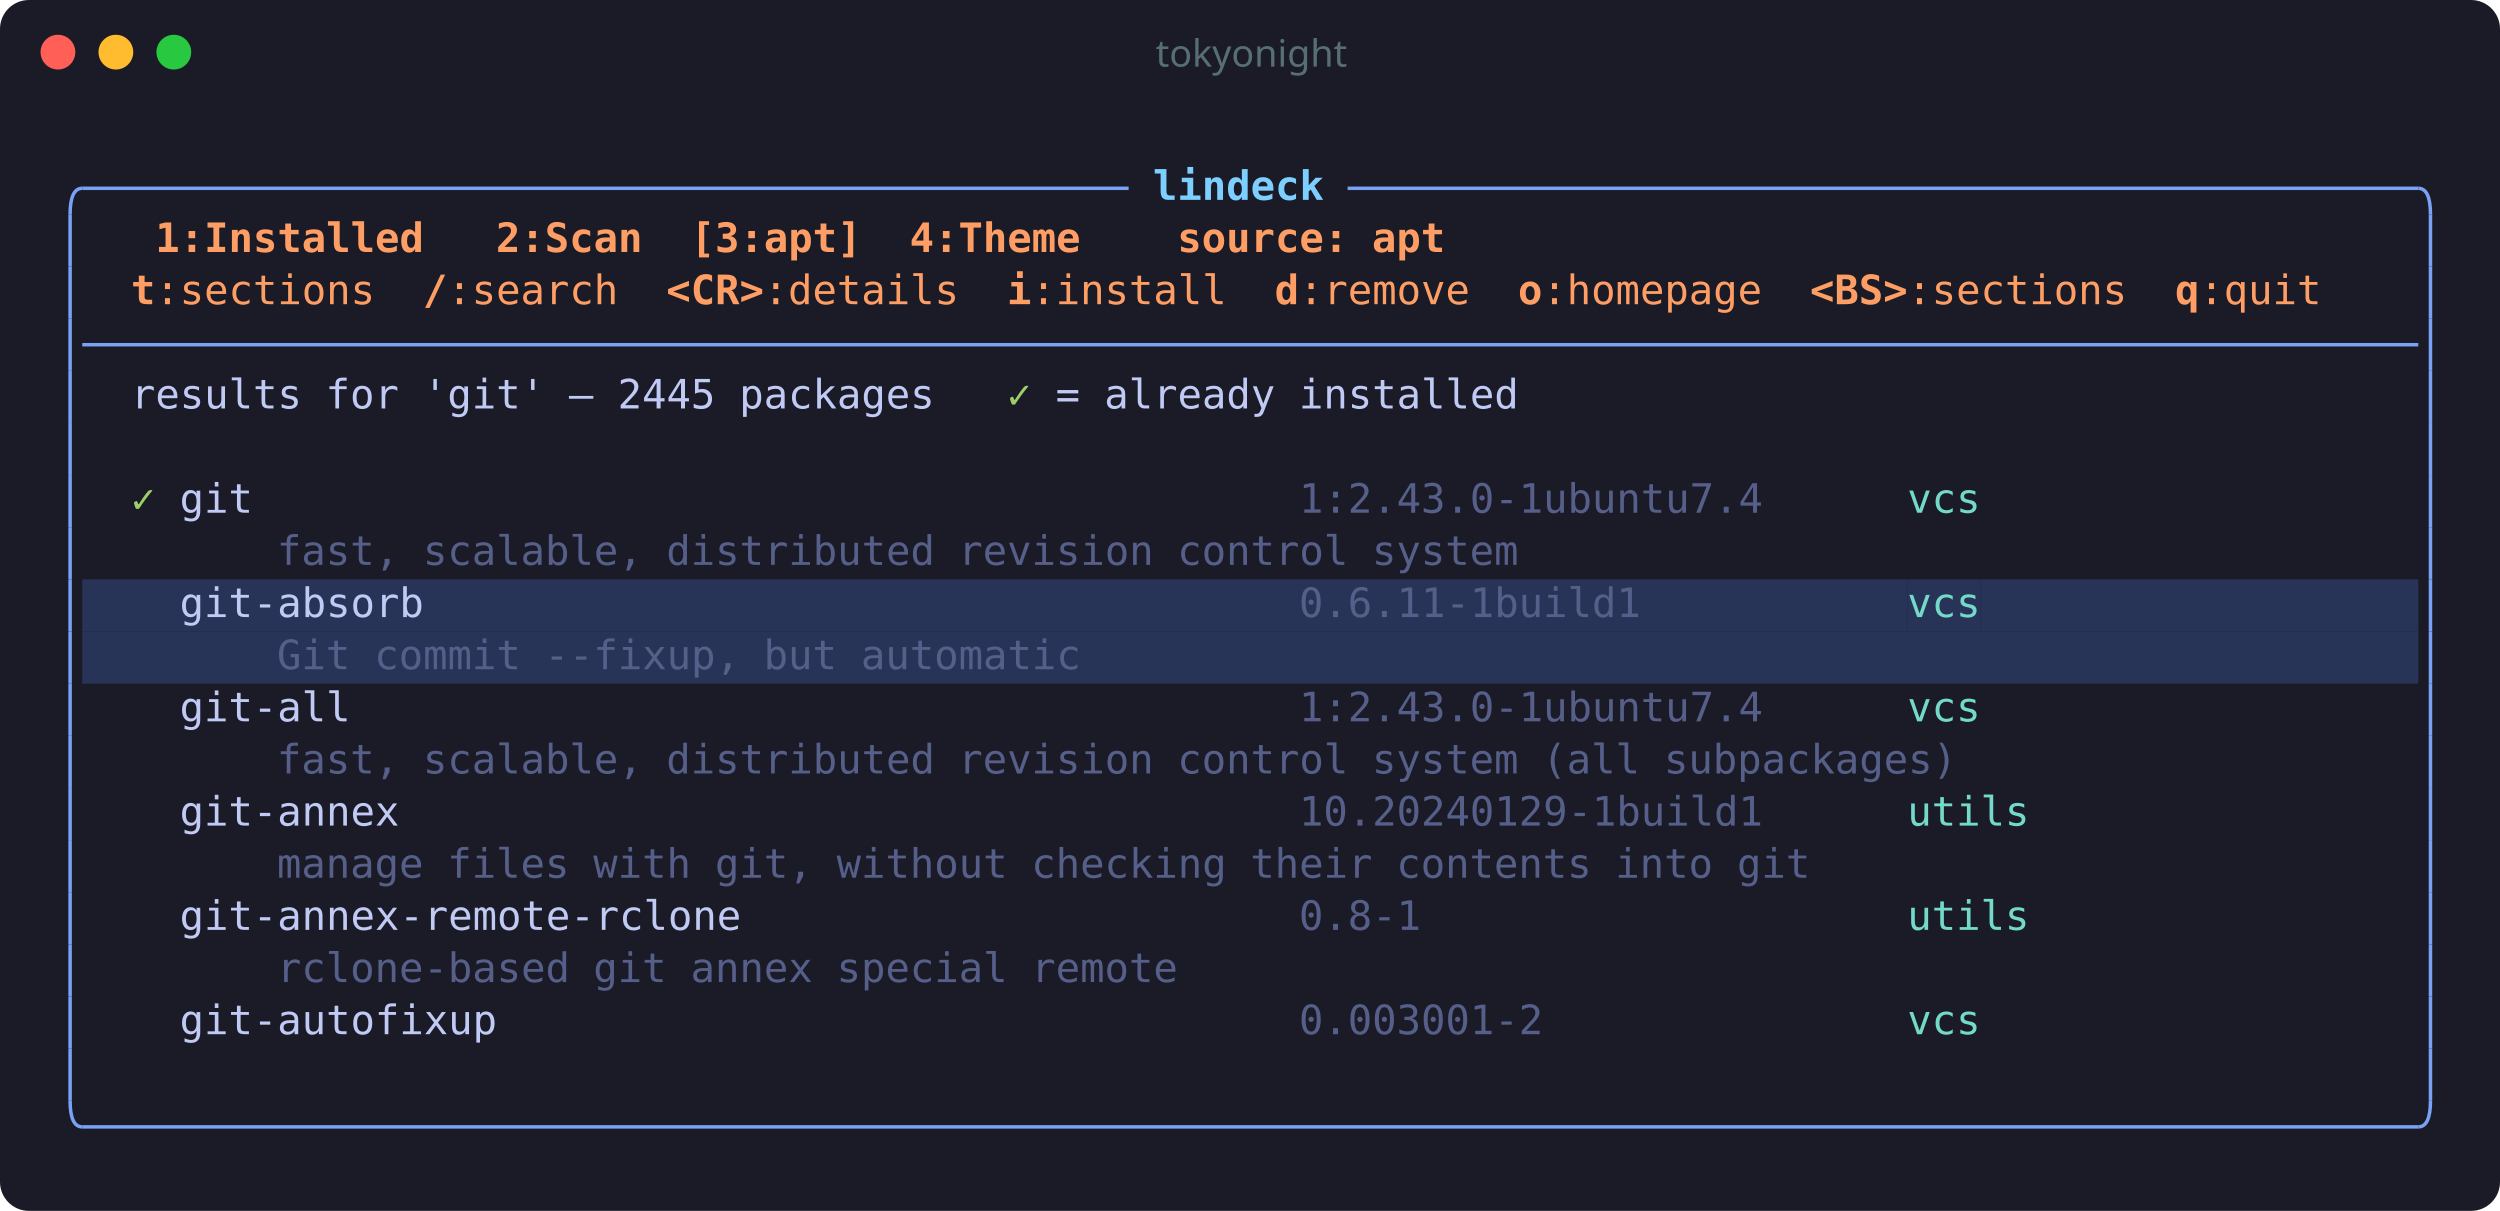
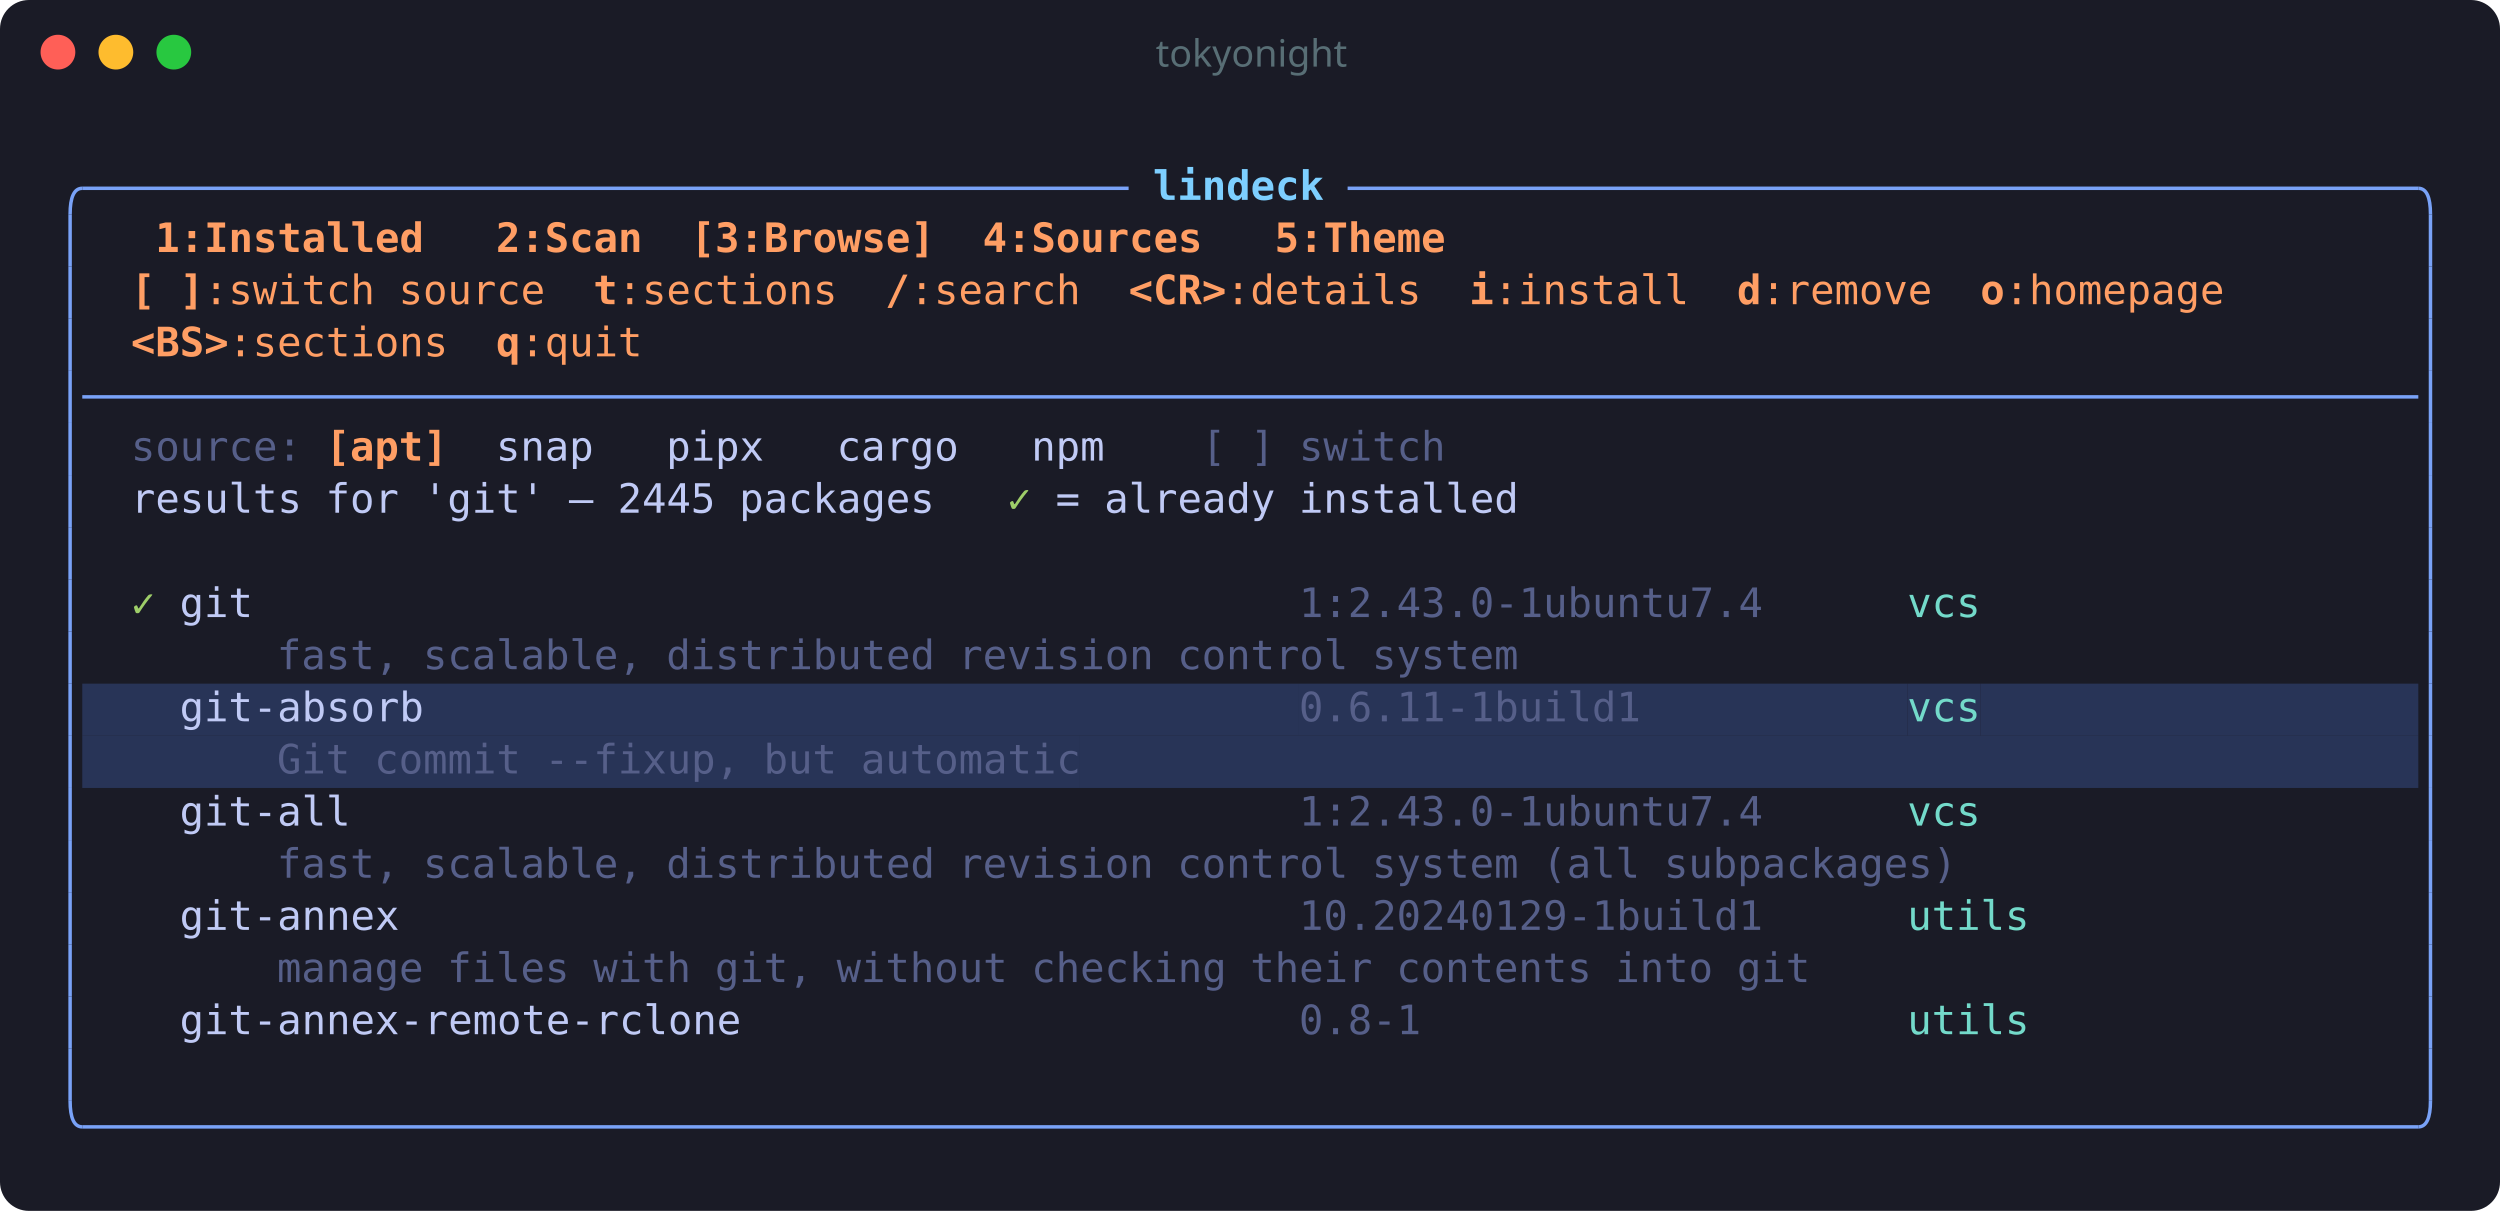
<svg xmlns="http://www.w3.org/2000/svg" width="863" height="418" viewBox="0 0 863 418">
  <rect width="100%" height="100%" rx="10" fill="#1a1b26" />
  <circle cx="20" cy="18" r="6" fill="#ff5f57" />
  <circle cx="40" cy="18" r="6" fill="#febc2e" />
  <circle cx="60" cy="18" r="6" fill="#28c840" />
  <text x="432" y="23" fill="#586e75" font-family="ui-sans-serif,system-ui,sans-serif" font-size="13" text-anchor="middle">tokyonight</text>
  <g font-family="ui-monospace,SFMono-Regular,Menlo,Consolas,'DejaVu Sans Mono',monospace" font-size="14" xml:space="preserve">
    <path d="M28.4,65.0 Q24.2,65.0 24.2,74.0" stroke="#79a2f7" stroke-width="1.2" fill="none" />
    <line x1="28.4" y1="65.0" x2="389.6" y2="65.0" stroke="#79a2f7" stroke-width="1.2" fill="none" />
    <text x="398.0" y="69.0" fill="#7dcfff" font-weight="bold" textLength="58.8" lengthAdjust="spacingAndGlyphs">lindeck</text>
    <line x1="465.2" y1="65.0" x2="834.8" y2="65.0" stroke="#79a2f7" stroke-width="1.2" fill="none" />
    <path d="M834.8,65.0 Q839.0,65.0 839.0,74.0" stroke="#79a2f7" stroke-width="1.2" fill="none" />
    <line x1="24.2" y1="74.0" x2="24.2" y2="92.0" stroke="#79a2f7" stroke-width="1.2" fill="none" />
    <text x="53.6" y="87.0" fill="#ff9e64" font-weight="bold" textLength="92.4" lengthAdjust="spacingAndGlyphs">1:Installed</text>
    <text x="171.2" y="87.0" fill="#ff9e64" font-weight="bold" textLength="50.4" lengthAdjust="spacingAndGlyphs">2:Scan</text>
-     <text x="238.4" y="87.0" fill="#ff9e64" font-weight="bold" textLength="58.8" lengthAdjust="spacingAndGlyphs">[3:apt]</text>
-     <text x="314.0" y="87.0" fill="#ff9e64" font-weight="bold" textLength="58.8" lengthAdjust="spacingAndGlyphs">4:Theme</text>
-     <text x="406.4" y="87.0" fill="#ff9e64" font-weight="bold" textLength="58.8" lengthAdjust="spacingAndGlyphs">source:</text>
-     <text x="473.6" y="87.0" fill="#ff9e64" font-weight="bold" textLength="25.2" lengthAdjust="spacingAndGlyphs">apt</text>
+     <text x="238.4" y="87.0" fill="#ff9e64" font-weight="bold" textLength="84.0" lengthAdjust="spacingAndGlyphs">[3:Browse]</text>
+     <text x="339.2" y="87.0" fill="#ff9e64" font-weight="bold" textLength="75.6" lengthAdjust="spacingAndGlyphs">4:Sources</text>
+     <text x="440.0" y="87.0" fill="#ff9e64" font-weight="bold" textLength="58.8" lengthAdjust="spacingAndGlyphs">5:Theme</text>
    <line x1="839.0" y1="74.0" x2="839.0" y2="92.0" stroke="#79a2f7" stroke-width="1.2" fill="none" />
    <line x1="24.2" y1="92.0" x2="24.2" y2="110.0" stroke="#79a2f7" stroke-width="1.2" fill="none" />
-     <text x="45.2" y="105.0" fill="#ff9e64" font-weight="bold" textLength="8.4" lengthAdjust="spacingAndGlyphs">t</text>
-     <text x="53.6" y="105.0" fill="#ff9e64" textLength="75.6" lengthAdjust="spacingAndGlyphs">:sections</text>
-     <text x="146.0" y="105.0" fill="#ff9e64" font-weight="bold" textLength="8.4" lengthAdjust="spacingAndGlyphs">/</text>
-     <text x="154.4" y="105.0" fill="#ff9e64" textLength="58.8" lengthAdjust="spacingAndGlyphs">:search</text>
-     <text x="230.0" y="105.0" fill="#ff9e64" font-weight="bold" textLength="33.6" lengthAdjust="spacingAndGlyphs">&lt;CR&gt;</text>
-     <text x="263.6" y="105.0" fill="#ff9e64" textLength="67.2" lengthAdjust="spacingAndGlyphs">:details</text>
-     <text x="347.6" y="105.0" fill="#ff9e64" font-weight="bold" textLength="8.4" lengthAdjust="spacingAndGlyphs">i</text>
-     <text x="356.0" y="105.0" fill="#ff9e64" textLength="67.2" lengthAdjust="spacingAndGlyphs">:install</text>
-     <text x="440.0" y="105.0" fill="#ff9e64" font-weight="bold" textLength="8.4" lengthAdjust="spacingAndGlyphs">d</text>
-     <text x="448.4" y="105.0" fill="#ff9e64" textLength="58.8" lengthAdjust="spacingAndGlyphs">:remove</text>
-     <text x="524.0" y="105.0" fill="#ff9e64" font-weight="bold" textLength="8.4" lengthAdjust="spacingAndGlyphs">o</text>
-     <text x="532.4" y="105.0" fill="#ff9e64" textLength="75.6" lengthAdjust="spacingAndGlyphs">:homepage</text>
-     <text x="624.8" y="105.0" fill="#ff9e64" font-weight="bold" textLength="33.6" lengthAdjust="spacingAndGlyphs">&lt;BS&gt;</text>
-     <text x="658.4" y="105.0" fill="#ff9e64" textLength="75.6" lengthAdjust="spacingAndGlyphs">:sections</text>
-     <text x="750.8" y="105.0" fill="#ff9e64" font-weight="bold" textLength="8.4" lengthAdjust="spacingAndGlyphs">q</text>
-     <text x="759.2" y="105.0" fill="#ff9e64" textLength="42.0" lengthAdjust="spacingAndGlyphs">:quit</text>
+     <text x="45.2" y="105.0" fill="#ff9e64" font-weight="bold" textLength="8.4" lengthAdjust="spacingAndGlyphs">[</text>
+     <text x="62.0" y="105.0" fill="#ff9e64" font-weight="bold" textLength="8.4" lengthAdjust="spacingAndGlyphs">]</text>
+     <text x="70.4" y="105.0" fill="#ff9e64" textLength="58.8" lengthAdjust="spacingAndGlyphs">:switch</text>
+     <text x="137.6" y="105.0" fill="#ff9e64" textLength="50.4" lengthAdjust="spacingAndGlyphs">source</text>
+     <text x="204.8" y="105.0" fill="#ff9e64" font-weight="bold" textLength="8.4" lengthAdjust="spacingAndGlyphs">t</text>
+     <text x="213.2" y="105.0" fill="#ff9e64" textLength="75.6" lengthAdjust="spacingAndGlyphs">:sections</text>
+     <text x="305.6" y="105.0" fill="#ff9e64" font-weight="bold" textLength="8.4" lengthAdjust="spacingAndGlyphs">/</text>
+     <text x="314.0" y="105.0" fill="#ff9e64" textLength="58.8" lengthAdjust="spacingAndGlyphs">:search</text>
+     <text x="389.6" y="105.0" fill="#ff9e64" font-weight="bold" textLength="33.6" lengthAdjust="spacingAndGlyphs">&lt;CR&gt;</text>
+     <text x="423.2" y="105.0" fill="#ff9e64" textLength="67.2" lengthAdjust="spacingAndGlyphs">:details</text>
+     <text x="507.2" y="105.0" fill="#ff9e64" font-weight="bold" textLength="8.4" lengthAdjust="spacingAndGlyphs">i</text>
+     <text x="515.6" y="105.0" fill="#ff9e64" textLength="67.2" lengthAdjust="spacingAndGlyphs">:install</text>
+     <text x="599.6" y="105.0" fill="#ff9e64" font-weight="bold" textLength="8.4" lengthAdjust="spacingAndGlyphs">d</text>
+     <text x="608.0" y="105.0" fill="#ff9e64" textLength="58.8" lengthAdjust="spacingAndGlyphs">:remove</text>
+     <text x="683.6" y="105.0" fill="#ff9e64" font-weight="bold" textLength="8.4" lengthAdjust="spacingAndGlyphs">o</text>
+     <text x="692.0" y="105.0" fill="#ff9e64" textLength="75.6" lengthAdjust="spacingAndGlyphs">:homepage</text>
    <line x1="839.0" y1="92.0" x2="839.0" y2="110.0" stroke="#79a2f7" stroke-width="1.2" fill="none" />
    <line x1="24.2" y1="110.0" x2="24.2" y2="128.0" stroke="#79a2f7" stroke-width="1.2" fill="none" />
-     <line x1="28.4" y1="119.0" x2="834.8" y2="119.0" stroke="#79a2f7" stroke-width="1.2" fill="none" />
+     <text x="45.2" y="123.0" fill="#ff9e64" font-weight="bold" textLength="33.6" lengthAdjust="spacingAndGlyphs">&lt;BS&gt;</text>
+     <text x="78.8" y="123.0" fill="#ff9e64" textLength="75.6" lengthAdjust="spacingAndGlyphs">:sections</text>
+     <text x="171.2" y="123.0" fill="#ff9e64" font-weight="bold" textLength="8.4" lengthAdjust="spacingAndGlyphs">q</text>
+     <text x="179.6" y="123.0" fill="#ff9e64" textLength="42.0" lengthAdjust="spacingAndGlyphs">:quit</text>
    <line x1="839.0" y1="110.0" x2="839.0" y2="128.0" stroke="#79a2f7" stroke-width="1.2" fill="none" />
    <line x1="24.2" y1="128.0" x2="24.2" y2="146.0" stroke="#79a2f7" stroke-width="1.2" fill="none" />
-     <text x="45.2" y="141.0" fill="#c0caf5" textLength="58.8" lengthAdjust="spacingAndGlyphs">results</text>
-     <text x="112.4" y="141.0" fill="#c0caf5" textLength="25.2" lengthAdjust="spacingAndGlyphs">for</text>
-     <text x="146.0" y="141.0" fill="#c0caf5" textLength="42.0" lengthAdjust="spacingAndGlyphs">'git'</text>
-     <text x="196.4" y="141.0" fill="#c0caf5" textLength="8.4" lengthAdjust="spacingAndGlyphs">—</text>
-     <text x="213.2" y="141.0" fill="#c0caf5" textLength="33.6" lengthAdjust="spacingAndGlyphs">2445</text>
-     <text x="255.2" y="141.0" fill="#c0caf5" textLength="67.2" lengthAdjust="spacingAndGlyphs">packages</text>
-     <text x="347.6" y="141.0" fill="#9ece69" textLength="8.4" lengthAdjust="spacingAndGlyphs">✓</text>
-     <text x="364.4" y="141.0" fill="#c0caf5" textLength="8.4" lengthAdjust="spacingAndGlyphs">=</text>
-     <text x="381.2" y="141.0" fill="#c0caf5" textLength="58.8" lengthAdjust="spacingAndGlyphs">already</text>
-     <text x="448.4" y="141.0" fill="#c0caf5" textLength="75.6" lengthAdjust="spacingAndGlyphs">installed</text>
+     <line x1="28.4" y1="137.0" x2="834.8" y2="137.0" stroke="#79a2f7" stroke-width="1.2" fill="none" />
    <line x1="839.0" y1="128.0" x2="839.0" y2="146.0" stroke="#79a2f7" stroke-width="1.2" fill="none" />
    <line x1="24.2" y1="146.0" x2="24.2" y2="164.0" stroke="#79a2f7" stroke-width="1.2" fill="none" />
+     <text x="45.2" y="159.0" fill="#565f89" textLength="58.8" lengthAdjust="spacingAndGlyphs">source:</text>
+     <text x="112.4" y="159.0" fill="#ff9e64" font-weight="bold" textLength="42.0" lengthAdjust="spacingAndGlyphs">[apt]</text>
+     <text x="171.2" y="159.0" fill="#c0caf5" textLength="33.6" lengthAdjust="spacingAndGlyphs">snap</text>
+     <text x="230.0" y="159.0" fill="#c0caf5" textLength="33.6" lengthAdjust="spacingAndGlyphs">pipx</text>
+     <text x="288.8" y="159.0" fill="#c0caf5" textLength="42.0" lengthAdjust="spacingAndGlyphs">cargo</text>
+     <text x="356.0" y="159.0" fill="#c0caf5" textLength="25.2" lengthAdjust="spacingAndGlyphs">npm</text>
+     <text x="414.8" y="159.0" fill="#565f89" textLength="8.4" lengthAdjust="spacingAndGlyphs">[</text>
+     <text x="431.6" y="159.0" fill="#565f89" textLength="8.4" lengthAdjust="spacingAndGlyphs">]</text>
+     <text x="448.4" y="159.0" fill="#565f89" textLength="50.4" lengthAdjust="spacingAndGlyphs">switch</text>
    <line x1="839.0" y1="146.0" x2="839.0" y2="164.0" stroke="#79a2f7" stroke-width="1.2" fill="none" />
    <line x1="24.2" y1="164.0" x2="24.2" y2="182.0" stroke="#79a2f7" stroke-width="1.2" fill="none" />
-     <text x="45.2" y="177.0" fill="#9ece69" textLength="8.4" lengthAdjust="spacingAndGlyphs">✓</text>
-     <text x="62.0" y="177.0" fill="#c0caf5" textLength="25.2" lengthAdjust="spacingAndGlyphs">git</text>
-     <text x="448.4" y="177.0" fill="#565f89" textLength="159.6" lengthAdjust="spacingAndGlyphs">1:2.43.0-1ubuntu7.4</text>
-     <text x="658.4" y="177.0" fill="#73daca" textLength="25.2" lengthAdjust="spacingAndGlyphs">vcs</text>
+     <text x="45.2" y="177.0" fill="#c0caf5" textLength="58.8" lengthAdjust="spacingAndGlyphs">results</text>
+     <text x="112.4" y="177.0" fill="#c0caf5" textLength="25.2" lengthAdjust="spacingAndGlyphs">for</text>
+     <text x="146.0" y="177.0" fill="#c0caf5" textLength="42.0" lengthAdjust="spacingAndGlyphs">'git'</text>
+     <text x="196.4" y="177.0" fill="#c0caf5" textLength="8.4" lengthAdjust="spacingAndGlyphs">—</text>
+     <text x="213.2" y="177.0" fill="#c0caf5" textLength="33.6" lengthAdjust="spacingAndGlyphs">2445</text>
+     <text x="255.2" y="177.0" fill="#c0caf5" textLength="67.2" lengthAdjust="spacingAndGlyphs">packages</text>
+     <text x="347.6" y="177.0" fill="#9ece69" textLength="8.4" lengthAdjust="spacingAndGlyphs">✓</text>
+     <text x="364.4" y="177.0" fill="#c0caf5" textLength="8.4" lengthAdjust="spacingAndGlyphs">=</text>
+     <text x="381.2" y="177.0" fill="#c0caf5" textLength="58.8" lengthAdjust="spacingAndGlyphs">already</text>
+     <text x="448.4" y="177.0" fill="#c0caf5" textLength="75.6" lengthAdjust="spacingAndGlyphs">installed</text>
    <line x1="839.0" y1="164.0" x2="839.0" y2="182.0" stroke="#79a2f7" stroke-width="1.2" fill="none" />
    <line x1="24.2" y1="182.0" x2="24.2" y2="200.0" stroke="#79a2f7" stroke-width="1.2" fill="none" />
-     <text x="95.6" y="195.0" fill="#565f89" textLength="42.0" lengthAdjust="spacingAndGlyphs">fast,</text>
-     <text x="146.0" y="195.0" fill="#565f89" textLength="75.6" lengthAdjust="spacingAndGlyphs">scalable,</text>
-     <text x="230.0" y="195.0" fill="#565f89" textLength="92.4" lengthAdjust="spacingAndGlyphs">distributed</text>
-     <text x="330.8" y="195.0" fill="#565f89" textLength="67.2" lengthAdjust="spacingAndGlyphs">revision</text>
-     <text x="406.4" y="195.0" fill="#565f89" textLength="58.8" lengthAdjust="spacingAndGlyphs">control</text>
-     <text x="473.6" y="195.0" fill="#565f89" textLength="50.4" lengthAdjust="spacingAndGlyphs">system</text>
    <line x1="839.0" y1="182.0" x2="839.0" y2="200.0" stroke="#79a2f7" stroke-width="1.2" fill="none" />
    <line x1="24.2" y1="200.0" x2="24.2" y2="218.0" stroke="#79a2f7" stroke-width="1.2" fill="none" />
-     <rect x="28.4" y="200.0" width="420.0" height="18" fill="#283457" />
-     <text x="62.0" y="213.0" fill="#c0caf5" textLength="84.0" lengthAdjust="spacingAndGlyphs">git-absorb</text>
-     <rect x="448.4" y="200.0" width="210.0" height="18" fill="#283457" />
-     <text x="448.4" y="213.0" fill="#565f89" textLength="117.6" lengthAdjust="spacingAndGlyphs">0.6.11-1build1</text>
-     <rect x="658.4" y="200.0" width="25.2" height="18" fill="#283457" />
+     <text x="45.2" y="213.0" fill="#9ece69" textLength="8.4" lengthAdjust="spacingAndGlyphs">✓</text>
+     <text x="62.0" y="213.0" fill="#c0caf5" textLength="25.2" lengthAdjust="spacingAndGlyphs">git</text>
+     <text x="448.4" y="213.0" fill="#565f89" textLength="159.6" lengthAdjust="spacingAndGlyphs">1:2.43.0-1ubuntu7.4</text>
    <text x="658.4" y="213.0" fill="#73daca" textLength="25.2" lengthAdjust="spacingAndGlyphs">vcs</text>
-     <rect x="683.6" y="200.0" width="151.2" height="18" fill="#283457" />
    <line x1="839.0" y1="200.0" x2="839.0" y2="218.0" stroke="#79a2f7" stroke-width="1.2" fill="none" />
    <line x1="24.2" y1="218.0" x2="24.2" y2="236.0" stroke="#79a2f7" stroke-width="1.2" fill="none" />
-     <rect x="28.4" y="218.0" width="344.4" height="18" fill="#283457" />
-     <text x="95.6" y="231.0" fill="#565f89" textLength="25.2" lengthAdjust="spacingAndGlyphs">Git</text>
-     <text x="129.2" y="231.0" fill="#565f89" textLength="50.4" lengthAdjust="spacingAndGlyphs">commit</text>
-     <text x="188.0" y="231.0" fill="#565f89" textLength="67.2" lengthAdjust="spacingAndGlyphs">--fixup,</text>
-     <text x="263.6" y="231.0" fill="#565f89" textLength="25.2" lengthAdjust="spacingAndGlyphs">but</text>
-     <text x="297.2" y="231.0" fill="#565f89" textLength="75.6" lengthAdjust="spacingAndGlyphs">automatic</text>
-     <rect x="372.8" y="218.0" width="462.0" height="18" fill="#283457" />
+     <text x="95.6" y="231.0" fill="#565f89" textLength="42.0" lengthAdjust="spacingAndGlyphs">fast,</text>
+     <text x="146.0" y="231.0" fill="#565f89" textLength="75.6" lengthAdjust="spacingAndGlyphs">scalable,</text>
+     <text x="230.0" y="231.0" fill="#565f89" textLength="92.4" lengthAdjust="spacingAndGlyphs">distributed</text>
+     <text x="330.8" y="231.0" fill="#565f89" textLength="67.2" lengthAdjust="spacingAndGlyphs">revision</text>
+     <text x="406.4" y="231.0" fill="#565f89" textLength="58.8" lengthAdjust="spacingAndGlyphs">control</text>
+     <text x="473.6" y="231.0" fill="#565f89" textLength="50.4" lengthAdjust="spacingAndGlyphs">system</text>
    <line x1="839.0" y1="218.0" x2="839.0" y2="236.0" stroke="#79a2f7" stroke-width="1.2" fill="none" />
    <line x1="24.2" y1="236.0" x2="24.2" y2="254.0" stroke="#79a2f7" stroke-width="1.2" fill="none" />
-     <text x="62.0" y="249.0" fill="#c0caf5" textLength="58.8" lengthAdjust="spacingAndGlyphs">git-all</text>
-     <text x="448.4" y="249.0" fill="#565f89" textLength="159.6" lengthAdjust="spacingAndGlyphs">1:2.43.0-1ubuntu7.4</text>
+     <rect x="28.4" y="236.0" width="420.0" height="18" fill="#283457" />
+     <text x="62.0" y="249.0" fill="#c0caf5" textLength="84.0" lengthAdjust="spacingAndGlyphs">git-absorb</text>
+     <rect x="448.4" y="236.0" width="210.0" height="18" fill="#283457" />
+     <text x="448.4" y="249.0" fill="#565f89" textLength="117.6" lengthAdjust="spacingAndGlyphs">0.6.11-1build1</text>
+     <rect x="658.4" y="236.0" width="25.2" height="18" fill="#283457" />
    <text x="658.4" y="249.0" fill="#73daca" textLength="25.2" lengthAdjust="spacingAndGlyphs">vcs</text>
+     <rect x="683.6" y="236.0" width="151.2" height="18" fill="#283457" />
    <line x1="839.0" y1="236.0" x2="839.0" y2="254.0" stroke="#79a2f7" stroke-width="1.2" fill="none" />
    <line x1="24.2" y1="254.0" x2="24.2" y2="272.0" stroke="#79a2f7" stroke-width="1.2" fill="none" />
-     <text x="95.6" y="267.0" fill="#565f89" textLength="42.0" lengthAdjust="spacingAndGlyphs">fast,</text>
-     <text x="146.0" y="267.0" fill="#565f89" textLength="75.6" lengthAdjust="spacingAndGlyphs">scalable,</text>
-     <text x="230.0" y="267.0" fill="#565f89" textLength="92.4" lengthAdjust="spacingAndGlyphs">distributed</text>
-     <text x="330.8" y="267.0" fill="#565f89" textLength="67.2" lengthAdjust="spacingAndGlyphs">revision</text>
-     <text x="406.4" y="267.0" fill="#565f89" textLength="58.8" lengthAdjust="spacingAndGlyphs">control</text>
-     <text x="473.6" y="267.0" fill="#565f89" textLength="50.4" lengthAdjust="spacingAndGlyphs">system</text>
-     <text x="532.4" y="267.0" fill="#565f89" textLength="33.6" lengthAdjust="spacingAndGlyphs">(all</text>
-     <text x="574.4" y="267.0" fill="#565f89" textLength="100.8" lengthAdjust="spacingAndGlyphs">subpackages)</text>
+     <rect x="28.4" y="254.0" width="344.4" height="18" fill="#283457" />
+     <text x="95.6" y="267.0" fill="#565f89" textLength="25.2" lengthAdjust="spacingAndGlyphs">Git</text>
+     <text x="129.2" y="267.0" fill="#565f89" textLength="50.4" lengthAdjust="spacingAndGlyphs">commit</text>
+     <text x="188.0" y="267.0" fill="#565f89" textLength="67.2" lengthAdjust="spacingAndGlyphs">--fixup,</text>
+     <text x="263.6" y="267.0" fill="#565f89" textLength="25.2" lengthAdjust="spacingAndGlyphs">but</text>
+     <text x="297.2" y="267.0" fill="#565f89" textLength="75.6" lengthAdjust="spacingAndGlyphs">automatic</text>
+     <rect x="372.8" y="254.0" width="462.0" height="18" fill="#283457" />
    <line x1="839.0" y1="254.0" x2="839.0" y2="272.0" stroke="#79a2f7" stroke-width="1.2" fill="none" />
    <line x1="24.2" y1="272.0" x2="24.2" y2="290.0" stroke="#79a2f7" stroke-width="1.2" fill="none" />
-     <text x="62.0" y="285.0" fill="#c0caf5" textLength="75.6" lengthAdjust="spacingAndGlyphs">git-annex</text>
-     <text x="448.4" y="285.0" fill="#565f89" textLength="159.6" lengthAdjust="spacingAndGlyphs">10.20240129-1build1</text>
-     <text x="658.4" y="285.0" fill="#73daca" textLength="42.0" lengthAdjust="spacingAndGlyphs">utils</text>
+     <text x="62.0" y="285.0" fill="#c0caf5" textLength="58.8" lengthAdjust="spacingAndGlyphs">git-all</text>
+     <text x="448.4" y="285.0" fill="#565f89" textLength="159.6" lengthAdjust="spacingAndGlyphs">1:2.43.0-1ubuntu7.4</text>
+     <text x="658.4" y="285.0" fill="#73daca" textLength="25.2" lengthAdjust="spacingAndGlyphs">vcs</text>
    <line x1="839.0" y1="272.0" x2="839.0" y2="290.0" stroke="#79a2f7" stroke-width="1.2" fill="none" />
    <line x1="24.2" y1="290.0" x2="24.2" y2="308.0" stroke="#79a2f7" stroke-width="1.2" fill="none" />
-     <text x="95.6" y="303.0" fill="#565f89" textLength="50.4" lengthAdjust="spacingAndGlyphs">manage</text>
-     <text x="154.4" y="303.0" fill="#565f89" textLength="42.0" lengthAdjust="spacingAndGlyphs">files</text>
-     <text x="204.8" y="303.0" fill="#565f89" textLength="33.6" lengthAdjust="spacingAndGlyphs">with</text>
-     <text x="246.8" y="303.0" fill="#565f89" textLength="33.6" lengthAdjust="spacingAndGlyphs">git,</text>
-     <text x="288.8" y="303.0" fill="#565f89" textLength="58.8" lengthAdjust="spacingAndGlyphs">without</text>
-     <text x="356.0" y="303.0" fill="#565f89" textLength="67.2" lengthAdjust="spacingAndGlyphs">checking</text>
-     <text x="431.6" y="303.0" fill="#565f89" textLength="42.0" lengthAdjust="spacingAndGlyphs">their</text>
-     <text x="482.0" y="303.0" fill="#565f89" textLength="67.2" lengthAdjust="spacingAndGlyphs">contents</text>
-     <text x="557.6" y="303.0" fill="#565f89" textLength="33.6" lengthAdjust="spacingAndGlyphs">into</text>
-     <text x="599.6" y="303.0" fill="#565f89" textLength="25.2" lengthAdjust="spacingAndGlyphs">git</text>
+     <text x="95.6" y="303.0" fill="#565f89" textLength="42.0" lengthAdjust="spacingAndGlyphs">fast,</text>
+     <text x="146.0" y="303.0" fill="#565f89" textLength="75.6" lengthAdjust="spacingAndGlyphs">scalable,</text>
+     <text x="230.0" y="303.0" fill="#565f89" textLength="92.4" lengthAdjust="spacingAndGlyphs">distributed</text>
+     <text x="330.8" y="303.0" fill="#565f89" textLength="67.2" lengthAdjust="spacingAndGlyphs">revision</text>
+     <text x="406.4" y="303.0" fill="#565f89" textLength="58.8" lengthAdjust="spacingAndGlyphs">control</text>
+     <text x="473.6" y="303.0" fill="#565f89" textLength="50.4" lengthAdjust="spacingAndGlyphs">system</text>
+     <text x="532.4" y="303.0" fill="#565f89" textLength="33.6" lengthAdjust="spacingAndGlyphs">(all</text>
+     <text x="574.4" y="303.0" fill="#565f89" textLength="100.8" lengthAdjust="spacingAndGlyphs">subpackages)</text>
    <line x1="839.0" y1="290.0" x2="839.0" y2="308.0" stroke="#79a2f7" stroke-width="1.2" fill="none" />
    <line x1="24.2" y1="308.0" x2="24.2" y2="326.0" stroke="#79a2f7" stroke-width="1.2" fill="none" />
-     <text x="62.0" y="321.0" fill="#c0caf5" textLength="193.2" lengthAdjust="spacingAndGlyphs">git-annex-remote-rclone</text>
-     <text x="448.4" y="321.0" fill="#565f89" textLength="42.0" lengthAdjust="spacingAndGlyphs">0.8-1</text>
+     <text x="62.0" y="321.0" fill="#c0caf5" textLength="75.6" lengthAdjust="spacingAndGlyphs">git-annex</text>
+     <text x="448.4" y="321.0" fill="#565f89" textLength="159.6" lengthAdjust="spacingAndGlyphs">10.20240129-1build1</text>
    <text x="658.4" y="321.0" fill="#73daca" textLength="42.0" lengthAdjust="spacingAndGlyphs">utils</text>
    <line x1="839.0" y1="308.0" x2="839.0" y2="326.0" stroke="#79a2f7" stroke-width="1.2" fill="none" />
    <line x1="24.2" y1="326.0" x2="24.2" y2="344.0" stroke="#79a2f7" stroke-width="1.2" fill="none" />
-     <text x="95.6" y="339.0" fill="#565f89" textLength="100.8" lengthAdjust="spacingAndGlyphs">rclone-based</text>
-     <text x="204.8" y="339.0" fill="#565f89" textLength="25.2" lengthAdjust="spacingAndGlyphs">git</text>
-     <text x="238.4" y="339.0" fill="#565f89" textLength="42.0" lengthAdjust="spacingAndGlyphs">annex</text>
-     <text x="288.8" y="339.0" fill="#565f89" textLength="58.8" lengthAdjust="spacingAndGlyphs">special</text>
-     <text x="356.0" y="339.0" fill="#565f89" textLength="50.4" lengthAdjust="spacingAndGlyphs">remote</text>
+     <text x="95.6" y="339.0" fill="#565f89" textLength="50.4" lengthAdjust="spacingAndGlyphs">manage</text>
+     <text x="154.4" y="339.0" fill="#565f89" textLength="42.0" lengthAdjust="spacingAndGlyphs">files</text>
+     <text x="204.8" y="339.0" fill="#565f89" textLength="33.6" lengthAdjust="spacingAndGlyphs">with</text>
+     <text x="246.8" y="339.0" fill="#565f89" textLength="33.6" lengthAdjust="spacingAndGlyphs">git,</text>
+     <text x="288.8" y="339.0" fill="#565f89" textLength="58.8" lengthAdjust="spacingAndGlyphs">without</text>
+     <text x="356.0" y="339.0" fill="#565f89" textLength="67.2" lengthAdjust="spacingAndGlyphs">checking</text>
+     <text x="431.6" y="339.0" fill="#565f89" textLength="42.0" lengthAdjust="spacingAndGlyphs">their</text>
+     <text x="482.0" y="339.0" fill="#565f89" textLength="67.2" lengthAdjust="spacingAndGlyphs">contents</text>
+     <text x="557.6" y="339.0" fill="#565f89" textLength="33.6" lengthAdjust="spacingAndGlyphs">into</text>
+     <text x="599.6" y="339.0" fill="#565f89" textLength="25.2" lengthAdjust="spacingAndGlyphs">git</text>
    <line x1="839.0" y1="326.0" x2="839.0" y2="344.0" stroke="#79a2f7" stroke-width="1.2" fill="none" />
    <line x1="24.2" y1="344.0" x2="24.2" y2="362.0" stroke="#79a2f7" stroke-width="1.2" fill="none" />
-     <text x="62.0" y="357.0" fill="#c0caf5" textLength="109.2" lengthAdjust="spacingAndGlyphs">git-autofixup</text>
-     <text x="448.4" y="357.0" fill="#565f89" textLength="84.0" lengthAdjust="spacingAndGlyphs">0.003001-2</text>
-     <text x="658.4" y="357.0" fill="#73daca" textLength="25.2" lengthAdjust="spacingAndGlyphs">vcs</text>
+     <text x="62.0" y="357.0" fill="#c0caf5" textLength="193.2" lengthAdjust="spacingAndGlyphs">git-annex-remote-rclone</text>
+     <text x="448.4" y="357.0" fill="#565f89" textLength="42.0" lengthAdjust="spacingAndGlyphs">0.8-1</text>
+     <text x="658.4" y="357.0" fill="#73daca" textLength="42.0" lengthAdjust="spacingAndGlyphs">utils</text>
    <line x1="839.0" y1="344.0" x2="839.0" y2="362.0" stroke="#79a2f7" stroke-width="1.2" fill="none" />
    <line x1="24.2" y1="362.0" x2="24.2" y2="380.0" stroke="#79a2f7" stroke-width="1.2" fill="none" />
    <line x1="839.0" y1="362.0" x2="839.0" y2="380.0" stroke="#79a2f7" stroke-width="1.2" fill="none" />
    <path d="M24.2,380.0 Q24.2,389.0 28.4,389.0" stroke="#79a2f7" stroke-width="1.2" fill="none" />
    <line x1="28.4" y1="389.0" x2="834.8" y2="389.0" stroke="#79a2f7" stroke-width="1.2" fill="none" />
    <path d="M839.0,380.0 Q839.0,389.0 834.8,389.0" stroke="#79a2f7" stroke-width="1.2" fill="none" />
  </g>
</svg>
